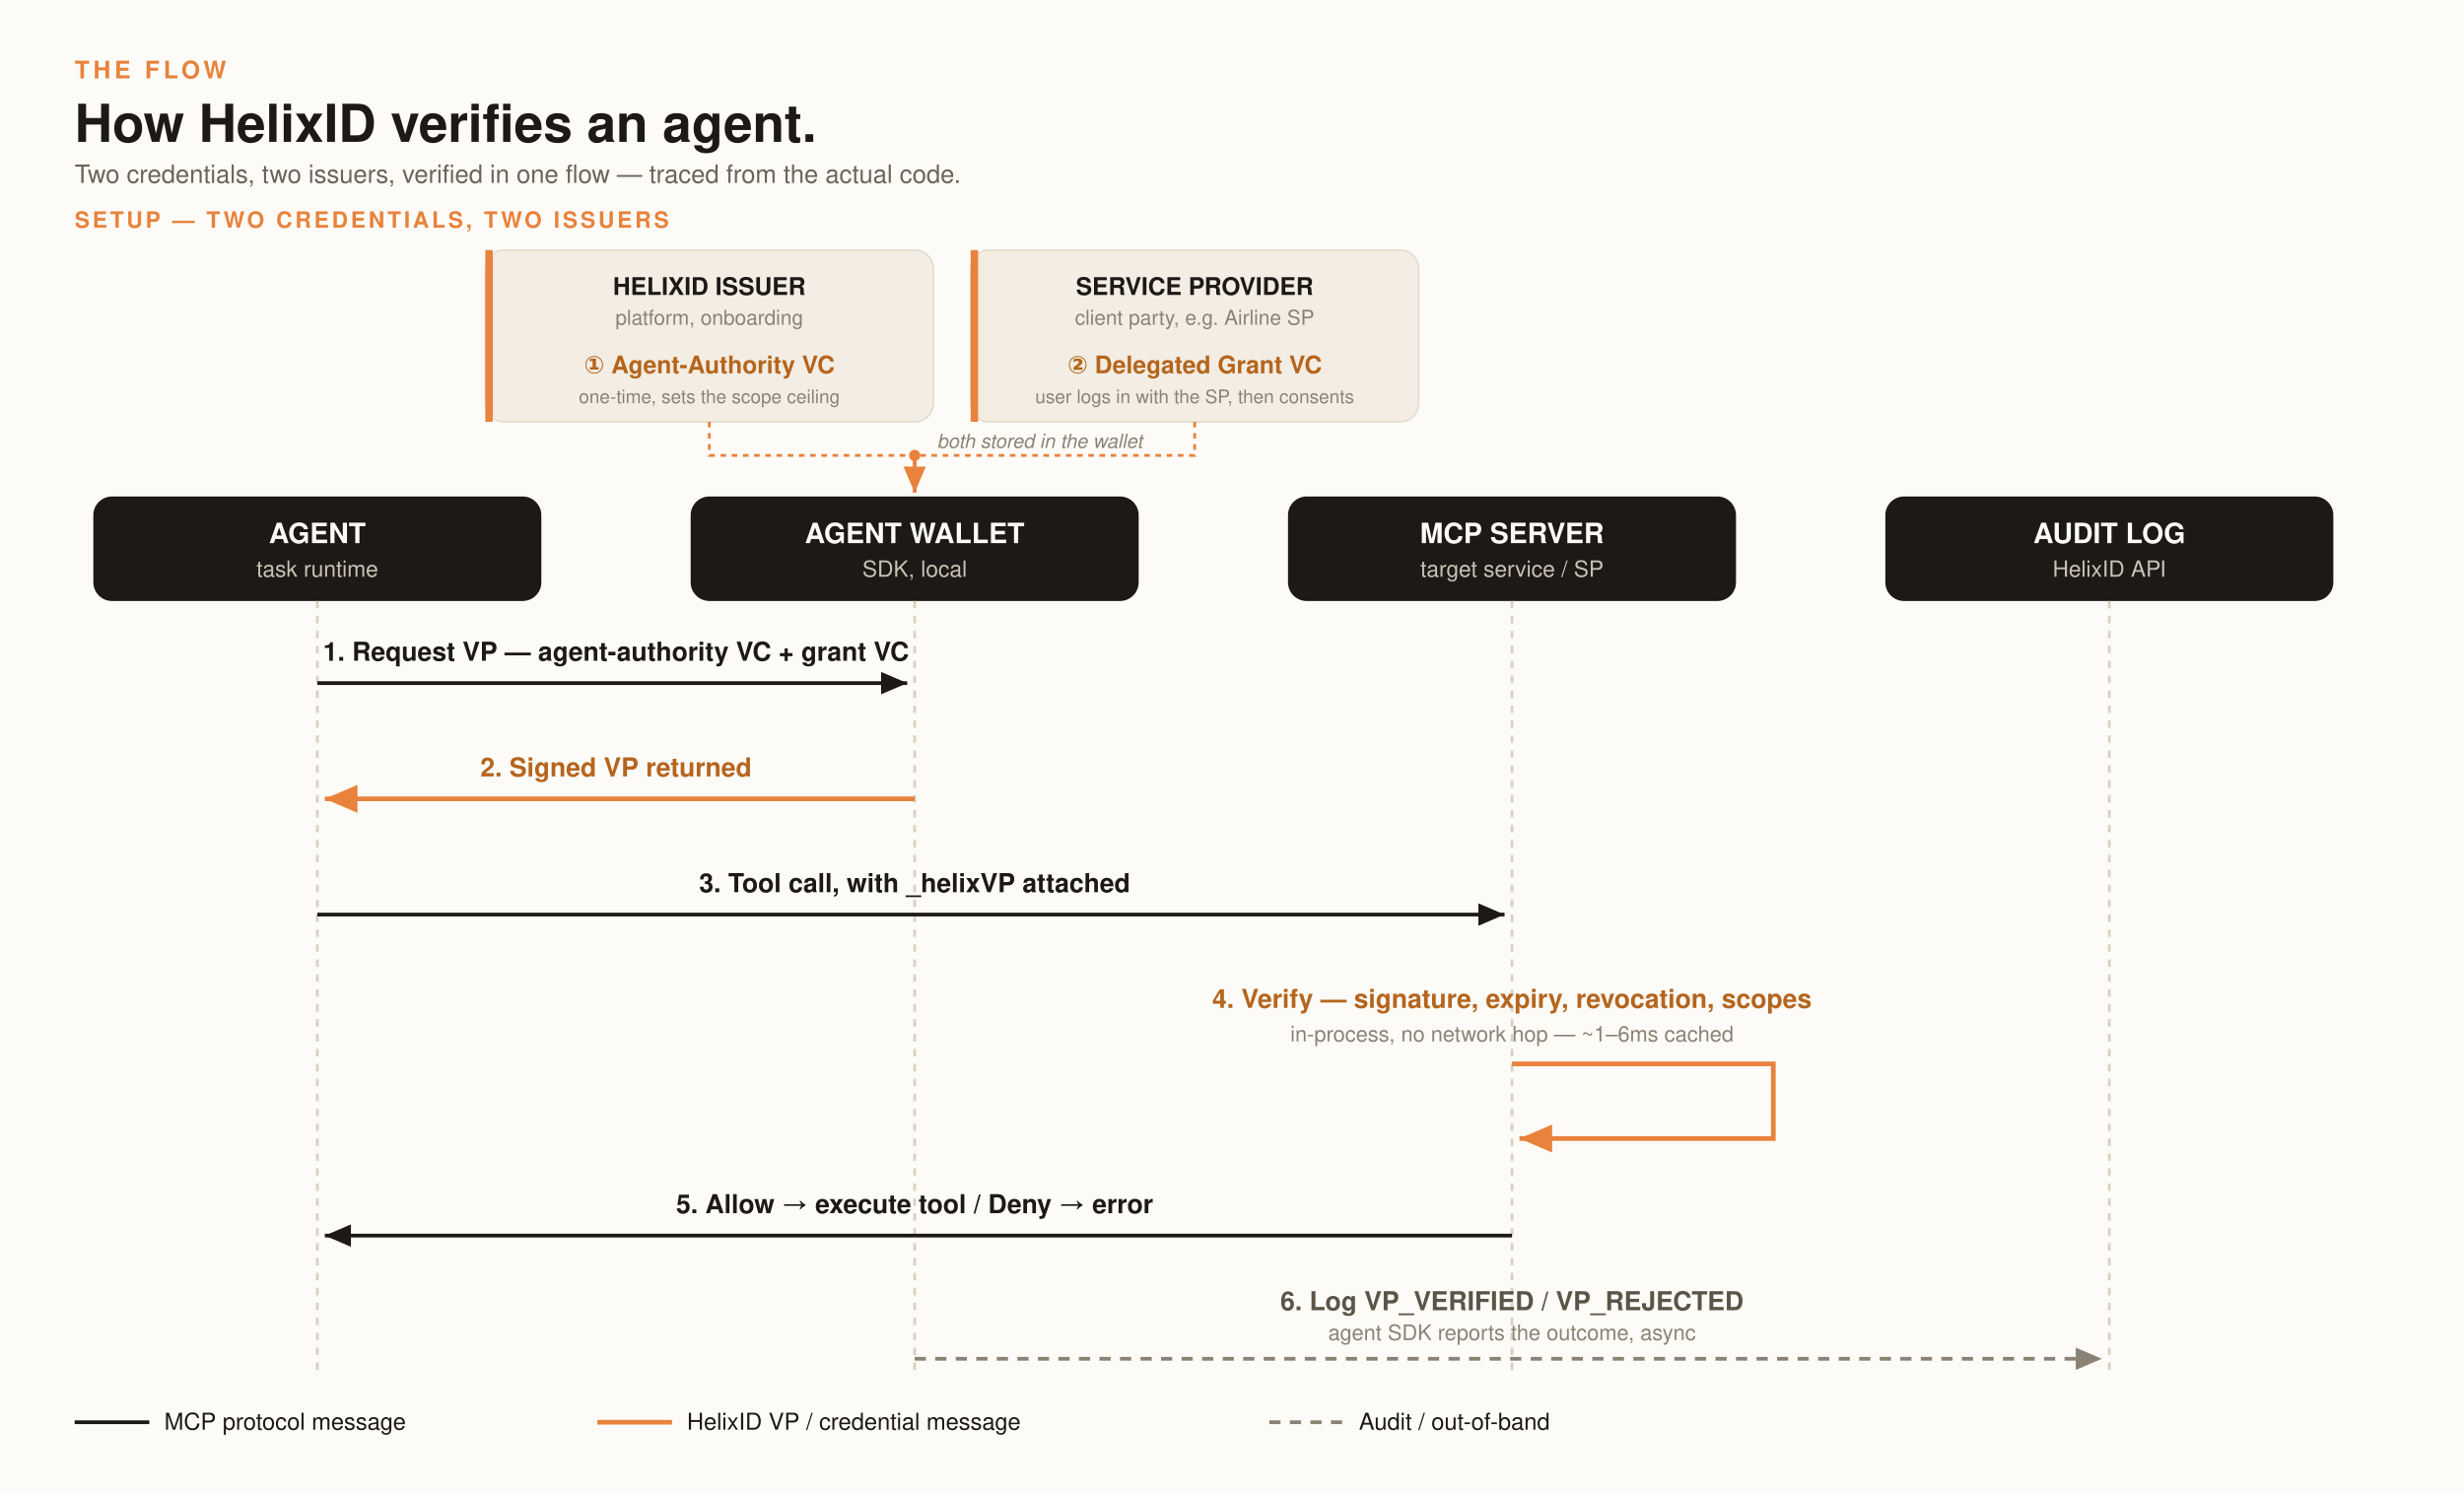
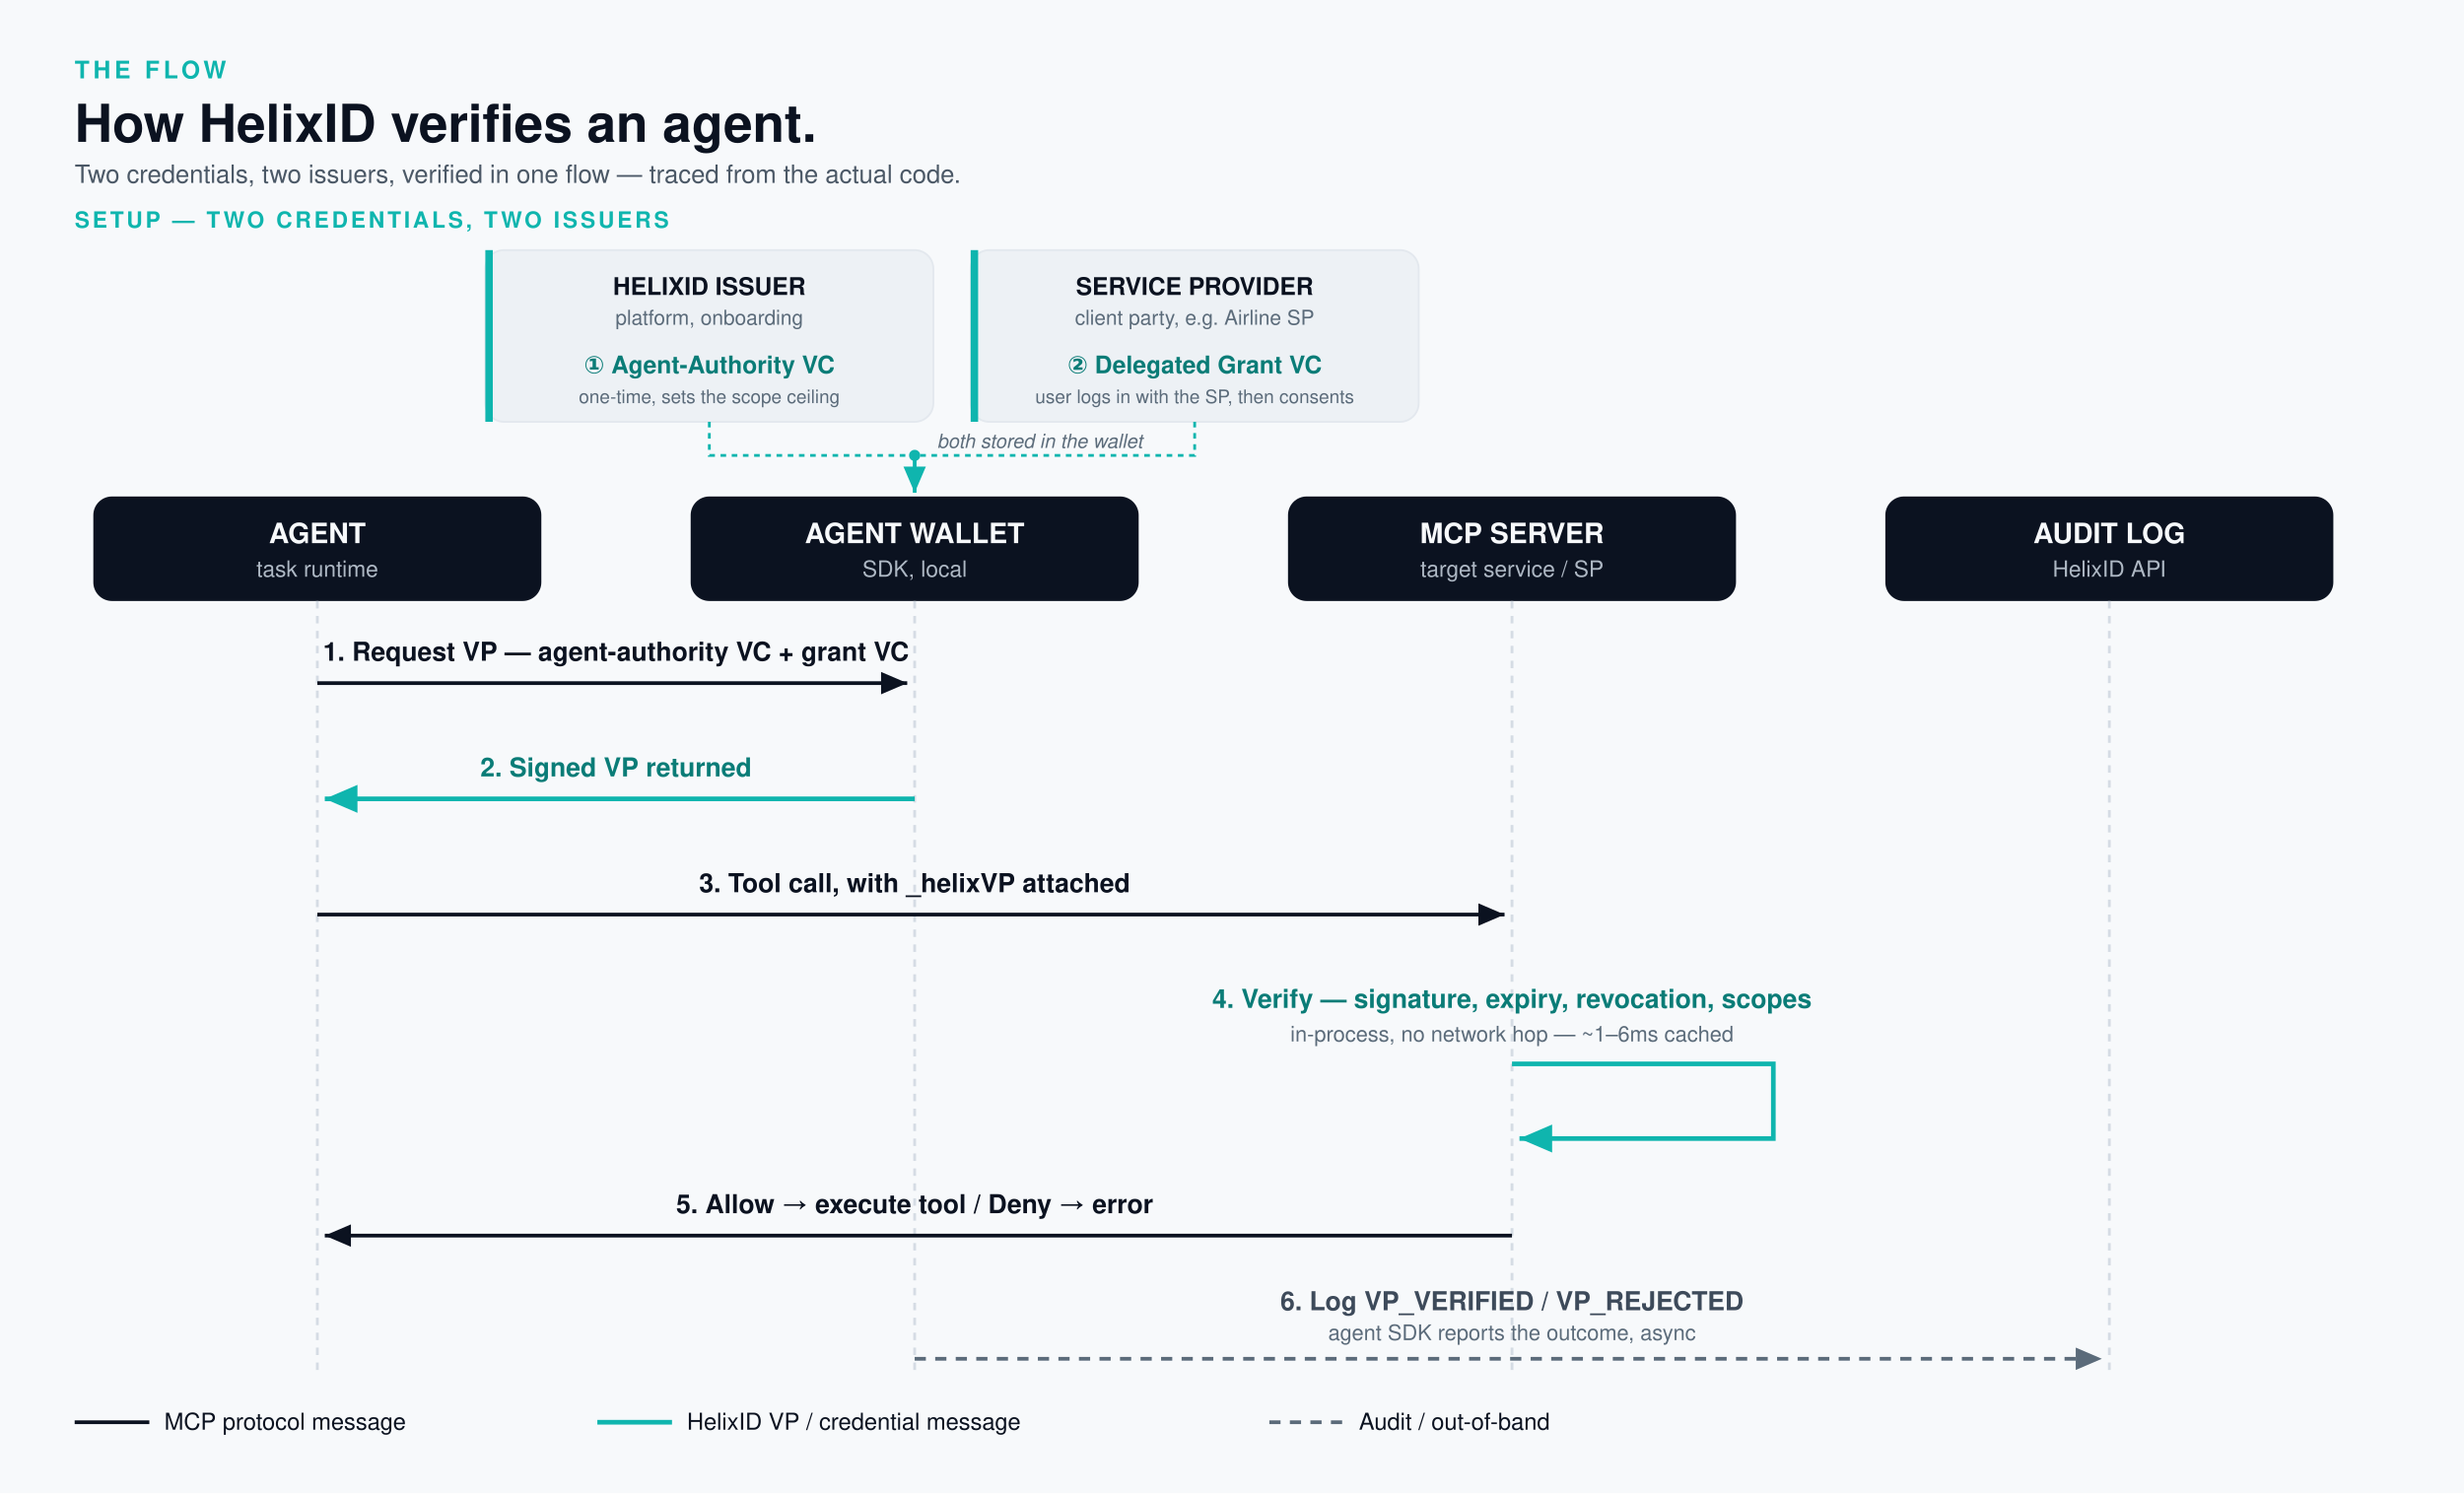
<svg xmlns="http://www.w3.org/2000/svg" viewBox="0 0 1320 800" width="1320" height="800" font-family="Helvetica, Arial, sans-serif">
  <defs>
    <marker id="arrowDark" markerWidth="9" markerHeight="9" refX="7" refY="3" orient="auto" markerUnits="strokeWidth">
-       <path d="M0,0 L7,3 L0,6 Z" fill="#1C1917" />
+       <path d="M0,0 L7,3 L0,6 Z" fill="#0B1220" />
    </marker>
-     <marker id="arrowOrange" markerWidth="9" markerHeight="9" refX="7" refY="3" orient="auto" markerUnits="strokeWidth">
-       <path d="M0,0 L7,3 L0,6 Z" fill="#E8823C" />
+     <marker id="arrowTeal" markerWidth="9" markerHeight="9" refX="7" refY="3" orient="auto" markerUnits="strokeWidth">
+       <path d="M0,0 L7,3 L0,6 Z" fill="#0FB5AE" />
    </marker>
    <marker id="arrowGray" markerWidth="9" markerHeight="9" refX="7" refY="3" orient="auto" markerUnits="strokeWidth">
-       <path d="M0,0 L7,3 L0,6 Z" fill="#8A8375" />
+       <path d="M0,0 L7,3 L0,6 Z" fill="#5B6B7A" />
    </marker>
  </defs>
-   <rect x="0" y="0" width="1320" height="800" fill="#FDFBF7" />
-   <text x="40" y="42" font-size="13" letter-spacing="2" fill="#E8823C" font-weight="700">THE FLOW</text>
-   <text x="40" y="76" font-size="28" fill="#1C1917" font-weight="700">How HelixID verifies an agent.</text>
-   <text x="40" y="98" font-size="13.5" fill="#6B6459">Two credentials, two issuers, verified in one flow — traced from the actual code.</text>
-   <text x="40" y="122" font-size="12" letter-spacing="1.5" fill="#E8823C" font-weight="700">SETUP — TWO CREDENTIALS, TWO ISSUERS</text>
-   <rect x="260" y="134" width="240" height="92" rx="10" fill="#F3EDE3" stroke="#E5DFD2" />
-   <rect x="260" y="134" width="4" height="92" fill="#E8823C" />
-   <text x="380" y="158" font-size="13" font-weight="700" fill="#1C1917" text-anchor="middle">HELIXID ISSUER</text>
-   <text x="380" y="174" font-size="11" fill="#8A8375" text-anchor="middle">platform, onboarding</text>
-   <text x="380" y="200" font-size="13" font-weight="700" fill="#B5651D" text-anchor="middle">① Agent-Authority VC</text>
-   <text x="380" y="216" font-size="10" fill="#8A8375" text-anchor="middle">one-time, sets the scope ceiling</text>
-   <rect x="520" y="134" width="240" height="92" rx="10" fill="#F3EDE3" stroke="#E5DFD2" />
-   <rect x="520" y="134" width="4" height="92" fill="#E8823C" />
-   <text x="640" y="158" font-size="13" font-weight="700" fill="#1C1917" text-anchor="middle">SERVICE PROVIDER</text>
-   <text x="640" y="174" font-size="11" fill="#8A8375" text-anchor="middle">client party, e.g. Airline SP</text>
-   <text x="640" y="200" font-size="13" font-weight="700" fill="#B5651D" text-anchor="middle">② Delegated Grant VC</text>
-   <text x="640" y="216" font-size="10" fill="#8A8375" text-anchor="middle">user logs in with the SP, then consents</text>
-   <path d="M 380,226 L 380,244 L 490,244" fill="none" stroke="#E8823C" stroke-width="1.5" stroke-dasharray="3,3" />
-   <path d="M 640,226 L 640,244 L 490,244" fill="none" stroke="#E8823C" stroke-width="1.5" stroke-dasharray="3,3" />
-   <circle cx="490" cy="244" r="3" fill="#E8823C" />
-   <line x1="490" y1="244" x2="490" y2="264" stroke="#E8823C" stroke-width="2" marker-end="url(#arrowOrange)" />
-   <text x="502" y="240" font-size="10.5" fill="#8A8375" font-style="italic">both stored in the wallet</text>
+   <rect x="0" y="0" width="1320" height="800" fill="#F7F9FB" />
+   <text x="40" y="42" font-size="13" letter-spacing="2" fill="#0FB5AE" font-weight="700">THE FLOW</text>
+   <text x="40" y="76" font-size="28" fill="#0B1220" font-weight="700">How HelixID verifies an agent.</text>
+   <text x="40" y="98" font-size="13.5" fill="#4B5866">Two credentials, two issuers, verified in one flow — traced from the actual code.</text>
+   <text x="40" y="122" font-size="12" letter-spacing="1.5" fill="#0FB5AE" font-weight="700">SETUP — TWO CREDENTIALS, TWO ISSUERS</text>
+   <rect x="260" y="134" width="240" height="92" rx="10" fill="#EDF1F5" stroke="#E3E8EE" />
+   <rect x="260" y="134" width="4" height="92" fill="#0FB5AE" />
+   <text x="380" y="158" font-size="13" font-weight="700" fill="#0B1220" text-anchor="middle">HELIXID ISSUER</text>
+   <text x="380" y="174" font-size="11" fill="#5B6B7A" text-anchor="middle">platform, onboarding</text>
+   <text x="380" y="200" font-size="13" font-weight="700" fill="#0A7C77" text-anchor="middle">① Agent-Authority VC</text>
+   <text x="380" y="216" font-size="10" fill="#5B6B7A" text-anchor="middle">one-time, sets the scope ceiling</text>
+   <rect x="520" y="134" width="240" height="92" rx="10" fill="#EDF1F5" stroke="#E3E8EE" />
+   <rect x="520" y="134" width="4" height="92" fill="#0FB5AE" />
+   <text x="640" y="158" font-size="13" font-weight="700" fill="#0B1220" text-anchor="middle">SERVICE PROVIDER</text>
+   <text x="640" y="174" font-size="11" fill="#5B6B7A" text-anchor="middle">client party, e.g. Airline SP</text>
+   <text x="640" y="200" font-size="13" font-weight="700" fill="#0A7C77" text-anchor="middle">② Delegated Grant VC</text>
+   <text x="640" y="216" font-size="10" fill="#5B6B7A" text-anchor="middle">user logs in with the SP, then consents</text>
+   <path d="M 380,226 L 380,244 L 490,244" fill="none" stroke="#0FB5AE" stroke-width="1.5" stroke-dasharray="3,3" />
+   <path d="M 640,226 L 640,244 L 490,244" fill="none" stroke="#0FB5AE" stroke-width="1.5" stroke-dasharray="3,3" />
+   <circle cx="490" cy="244" r="3" fill="#0FB5AE" />
+   <line x1="490" y1="244" x2="490" y2="264" stroke="#0FB5AE" stroke-width="2" marker-end="url(#arrowTeal)" />
+   <text x="502" y="240" font-size="10.5" fill="#5B6B7A" font-style="italic">both stored in the wallet</text>
  <g>
-     <rect x="50" y="266" width="240" height="56" rx="10" fill="#1C1917" />
-     <text x="170" y="291" font-size="15" font-weight="700" fill="#FDFBF7" text-anchor="middle">AGENT</text>
-     <text x="170" y="309" font-size="12" fill="#C9C2B4" text-anchor="middle">task runtime</text>
+     <rect x="50" y="266" width="240" height="56" rx="10" fill="#0B1220" />
+     <text x="170" y="291" font-size="15" font-weight="700" fill="#F7F9FB" text-anchor="middle">AGENT</text>
+     <text x="170" y="309" font-size="12" fill="#AEB8C4" text-anchor="middle">task runtime</text>
  </g>
  <g>
-     <rect x="370" y="266" width="240" height="56" rx="10" fill="#1C1917" />
-     <text x="490" y="291" font-size="15" font-weight="700" fill="#FDFBF7" text-anchor="middle">AGENT WALLET</text>
-     <text x="490" y="309" font-size="12" fill="#C9C2B4" text-anchor="middle">SDK, local</text>
+     <rect x="370" y="266" width="240" height="56" rx="10" fill="#0B1220" />
+     <text x="490" y="291" font-size="15" font-weight="700" fill="#F7F9FB" text-anchor="middle">AGENT WALLET</text>
+     <text x="490" y="309" font-size="12" fill="#AEB8C4" text-anchor="middle">SDK, local</text>
  </g>
  <g>
-     <rect x="690" y="266" width="240" height="56" rx="10" fill="#1C1917" />
-     <text x="810" y="291" font-size="15" font-weight="700" fill="#FDFBF7" text-anchor="middle">MCP SERVER</text>
-     <text x="810" y="309" font-size="12" fill="#C9C2B4" text-anchor="middle">target service / SP</text>
+     <rect x="690" y="266" width="240" height="56" rx="10" fill="#0B1220" />
+     <text x="810" y="291" font-size="15" font-weight="700" fill="#F7F9FB" text-anchor="middle">MCP SERVER</text>
+     <text x="810" y="309" font-size="12" fill="#AEB8C4" text-anchor="middle">target service / SP</text>
  </g>
  <g>
-     <rect x="1010" y="266" width="240" height="56" rx="10" fill="#1C1917" />
-     <text x="1130" y="291" font-size="15" font-weight="700" fill="#FDFBF7" text-anchor="middle">AUDIT LOG</text>
-     <text x="1130" y="309" font-size="12" fill="#C9C2B4" text-anchor="middle">HelixID API</text>
+     <rect x="1010" y="266" width="240" height="56" rx="10" fill="#0B1220" />
+     <text x="1130" y="291" font-size="15" font-weight="700" fill="#F7F9FB" text-anchor="middle">AUDIT LOG</text>
+     <text x="1130" y="309" font-size="12" fill="#AEB8C4" text-anchor="middle">HelixID API</text>
  </g>
-   <line x1="170" y1="322" x2="170" y2="736" stroke="#D8D2C4" stroke-width="1.5" stroke-dasharray="4,4" />
-   <line x1="490" y1="322" x2="490" y2="736" stroke="#D8D2C4" stroke-width="1.5" stroke-dasharray="4,4" />
-   <line x1="810" y1="322" x2="810" y2="736" stroke="#D8D2C4" stroke-width="1.5" stroke-dasharray="4,4" />
-   <line x1="1130" y1="322" x2="1130" y2="736" stroke="#D8D2C4" stroke-width="1.5" stroke-dasharray="4,4" />
-   <text x="330" y="354" font-size="14" font-weight="700" fill="#1C1917" text-anchor="middle">1. Request VP — agent-authority VC + grant VC</text>
-   <line x1="170" y1="366" x2="486" y2="366" stroke="#1C1917" stroke-width="2" marker-end="url(#arrowDark)" />
-   <text x="330" y="416" font-size="14" font-weight="700" fill="#B5651D" text-anchor="middle">2. Signed VP returned</text>
-   <line x1="490" y1="428" x2="174" y2="428" stroke="#E8823C" stroke-width="2.5" marker-end="url(#arrowOrange)" />
-   <text x="490" y="478" font-size="14" font-weight="700" fill="#1C1917" text-anchor="middle">3. Tool call, with _helixVP attached</text>
-   <line x1="170" y1="490" x2="806" y2="490" stroke="#1C1917" stroke-width="2" marker-end="url(#arrowDark)" />
-   <text x="810" y="540" font-size="14" font-weight="700" fill="#B5651D" text-anchor="middle">4. Verify — signature, expiry, revocation, scopes</text>
-   <text x="810" y="558" font-size="11.5" fill="#8A8375" text-anchor="middle">in-process, no network hop — ~1–6ms cached</text>
-   <path d="M 810,570 L 950,570 L 950,610 L 814,610" fill="none" stroke="#E8823C" stroke-width="2.5" marker-end="url(#arrowOrange)" />
-   <text x="490" y="650" font-size="14" font-weight="700" fill="#1C1917" text-anchor="middle">5. Allow → execute tool  /  Deny → error</text>
-   <line x1="810" y1="662" x2="174" y2="662" stroke="#1C1917" stroke-width="2" marker-end="url(#arrowDark)" />
-   <text x="810" y="702" font-size="14" font-weight="700" fill="#5B5548" text-anchor="middle">6. Log VP_VERIFIED / VP_REJECTED</text>
-   <text x="810" y="718" font-size="11.5" fill="#8A8375" text-anchor="middle">agent SDK reports the outcome, async</text>
-   <line x1="490" y1="728" x2="1126" y2="728" stroke="#8A8375" stroke-width="2" stroke-dasharray="6,5" marker-end="url(#arrowGray)" />
-   <line x1="40" y1="762" x2="80" y2="762" stroke="#1C1917" stroke-width="2" />
-   <text x="88" y="766" font-size="12.5" fill="#1C1917">MCP protocol message</text>
-   <line x1="320" y1="762" x2="360" y2="762" stroke="#E8823C" stroke-width="2.5" />
-   <text x="368" y="766" font-size="12.5" fill="#1C1917">HelixID VP / credential message</text>
-   <line x1="680" y1="762" x2="720" y2="762" stroke="#8A8375" stroke-width="2" stroke-dasharray="6,5" />
-   <text x="728" y="766" font-size="12.5" fill="#1C1917">Audit / out-of-band</text>
+   <line x1="170" y1="322" x2="170" y2="736" stroke="#D5DCE4" stroke-width="1.5" stroke-dasharray="4,4" />
+   <line x1="490" y1="322" x2="490" y2="736" stroke="#D5DCE4" stroke-width="1.5" stroke-dasharray="4,4" />
+   <line x1="810" y1="322" x2="810" y2="736" stroke="#D5DCE4" stroke-width="1.5" stroke-dasharray="4,4" />
+   <line x1="1130" y1="322" x2="1130" y2="736" stroke="#D5DCE4" stroke-width="1.5" stroke-dasharray="4,4" />
+   <text x="330" y="354" font-size="14" font-weight="700" fill="#0B1220" text-anchor="middle">1. Request VP — agent-authority VC + grant VC</text>
+   <line x1="170" y1="366" x2="486" y2="366" stroke="#0B1220" stroke-width="2" marker-end="url(#arrowDark)" />
+   <text x="330" y="416" font-size="14" font-weight="700" fill="#0A7C77" text-anchor="middle">2. Signed VP returned</text>
+   <line x1="490" y1="428" x2="174" y2="428" stroke="#0FB5AE" stroke-width="2.5" marker-end="url(#arrowTeal)" />
+   <text x="490" y="478" font-size="14" font-weight="700" fill="#0B1220" text-anchor="middle">3. Tool call, with _helixVP attached</text>
+   <line x1="170" y1="490" x2="806" y2="490" stroke="#0B1220" stroke-width="2" marker-end="url(#arrowDark)" />
+   <text x="810" y="540" font-size="14" font-weight="700" fill="#0A7C77" text-anchor="middle">4. Verify — signature, expiry, revocation, scopes</text>
+   <text x="810" y="558" font-size="11.5" fill="#5B6B7A" text-anchor="middle">in-process, no network hop — ~1–6ms cached</text>
+   <path d="M 810,570 L 950,570 L 950,610 L 814,610" fill="none" stroke="#0FB5AE" stroke-width="2.5" marker-end="url(#arrowTeal)" />
+   <text x="490" y="650" font-size="14" font-weight="700" fill="#0B1220" text-anchor="middle">5. Allow → execute tool  /  Deny → error</text>
+   <line x1="810" y1="662" x2="174" y2="662" stroke="#0B1220" stroke-width="2" marker-end="url(#arrowDark)" />
+   <text x="810" y="702" font-size="14" font-weight="700" fill="#3D4A5A" text-anchor="middle">6. Log VP_VERIFIED / VP_REJECTED</text>
+   <text x="810" y="718" font-size="11.5" fill="#5B6B7A" text-anchor="middle">agent SDK reports the outcome, async</text>
+   <line x1="490" y1="728" x2="1126" y2="728" stroke="#5B6B7A" stroke-width="2" stroke-dasharray="6,5" marker-end="url(#arrowGray)" />
+   <line x1="40" y1="762" x2="80" y2="762" stroke="#0B1220" stroke-width="2" />
+   <text x="88" y="766" font-size="12.5" fill="#0B1220">MCP protocol message</text>
+   <line x1="320" y1="762" x2="360" y2="762" stroke="#0FB5AE" stroke-width="2.5" />
+   <text x="368" y="766" font-size="12.5" fill="#0B1220">HelixID VP / credential message</text>
+   <line x1="680" y1="762" x2="720" y2="762" stroke="#5B6B7A" stroke-width="2" stroke-dasharray="6,5" />
+   <text x="728" y="766" font-size="12.5" fill="#0B1220">Audit / out-of-band</text>
</svg>
